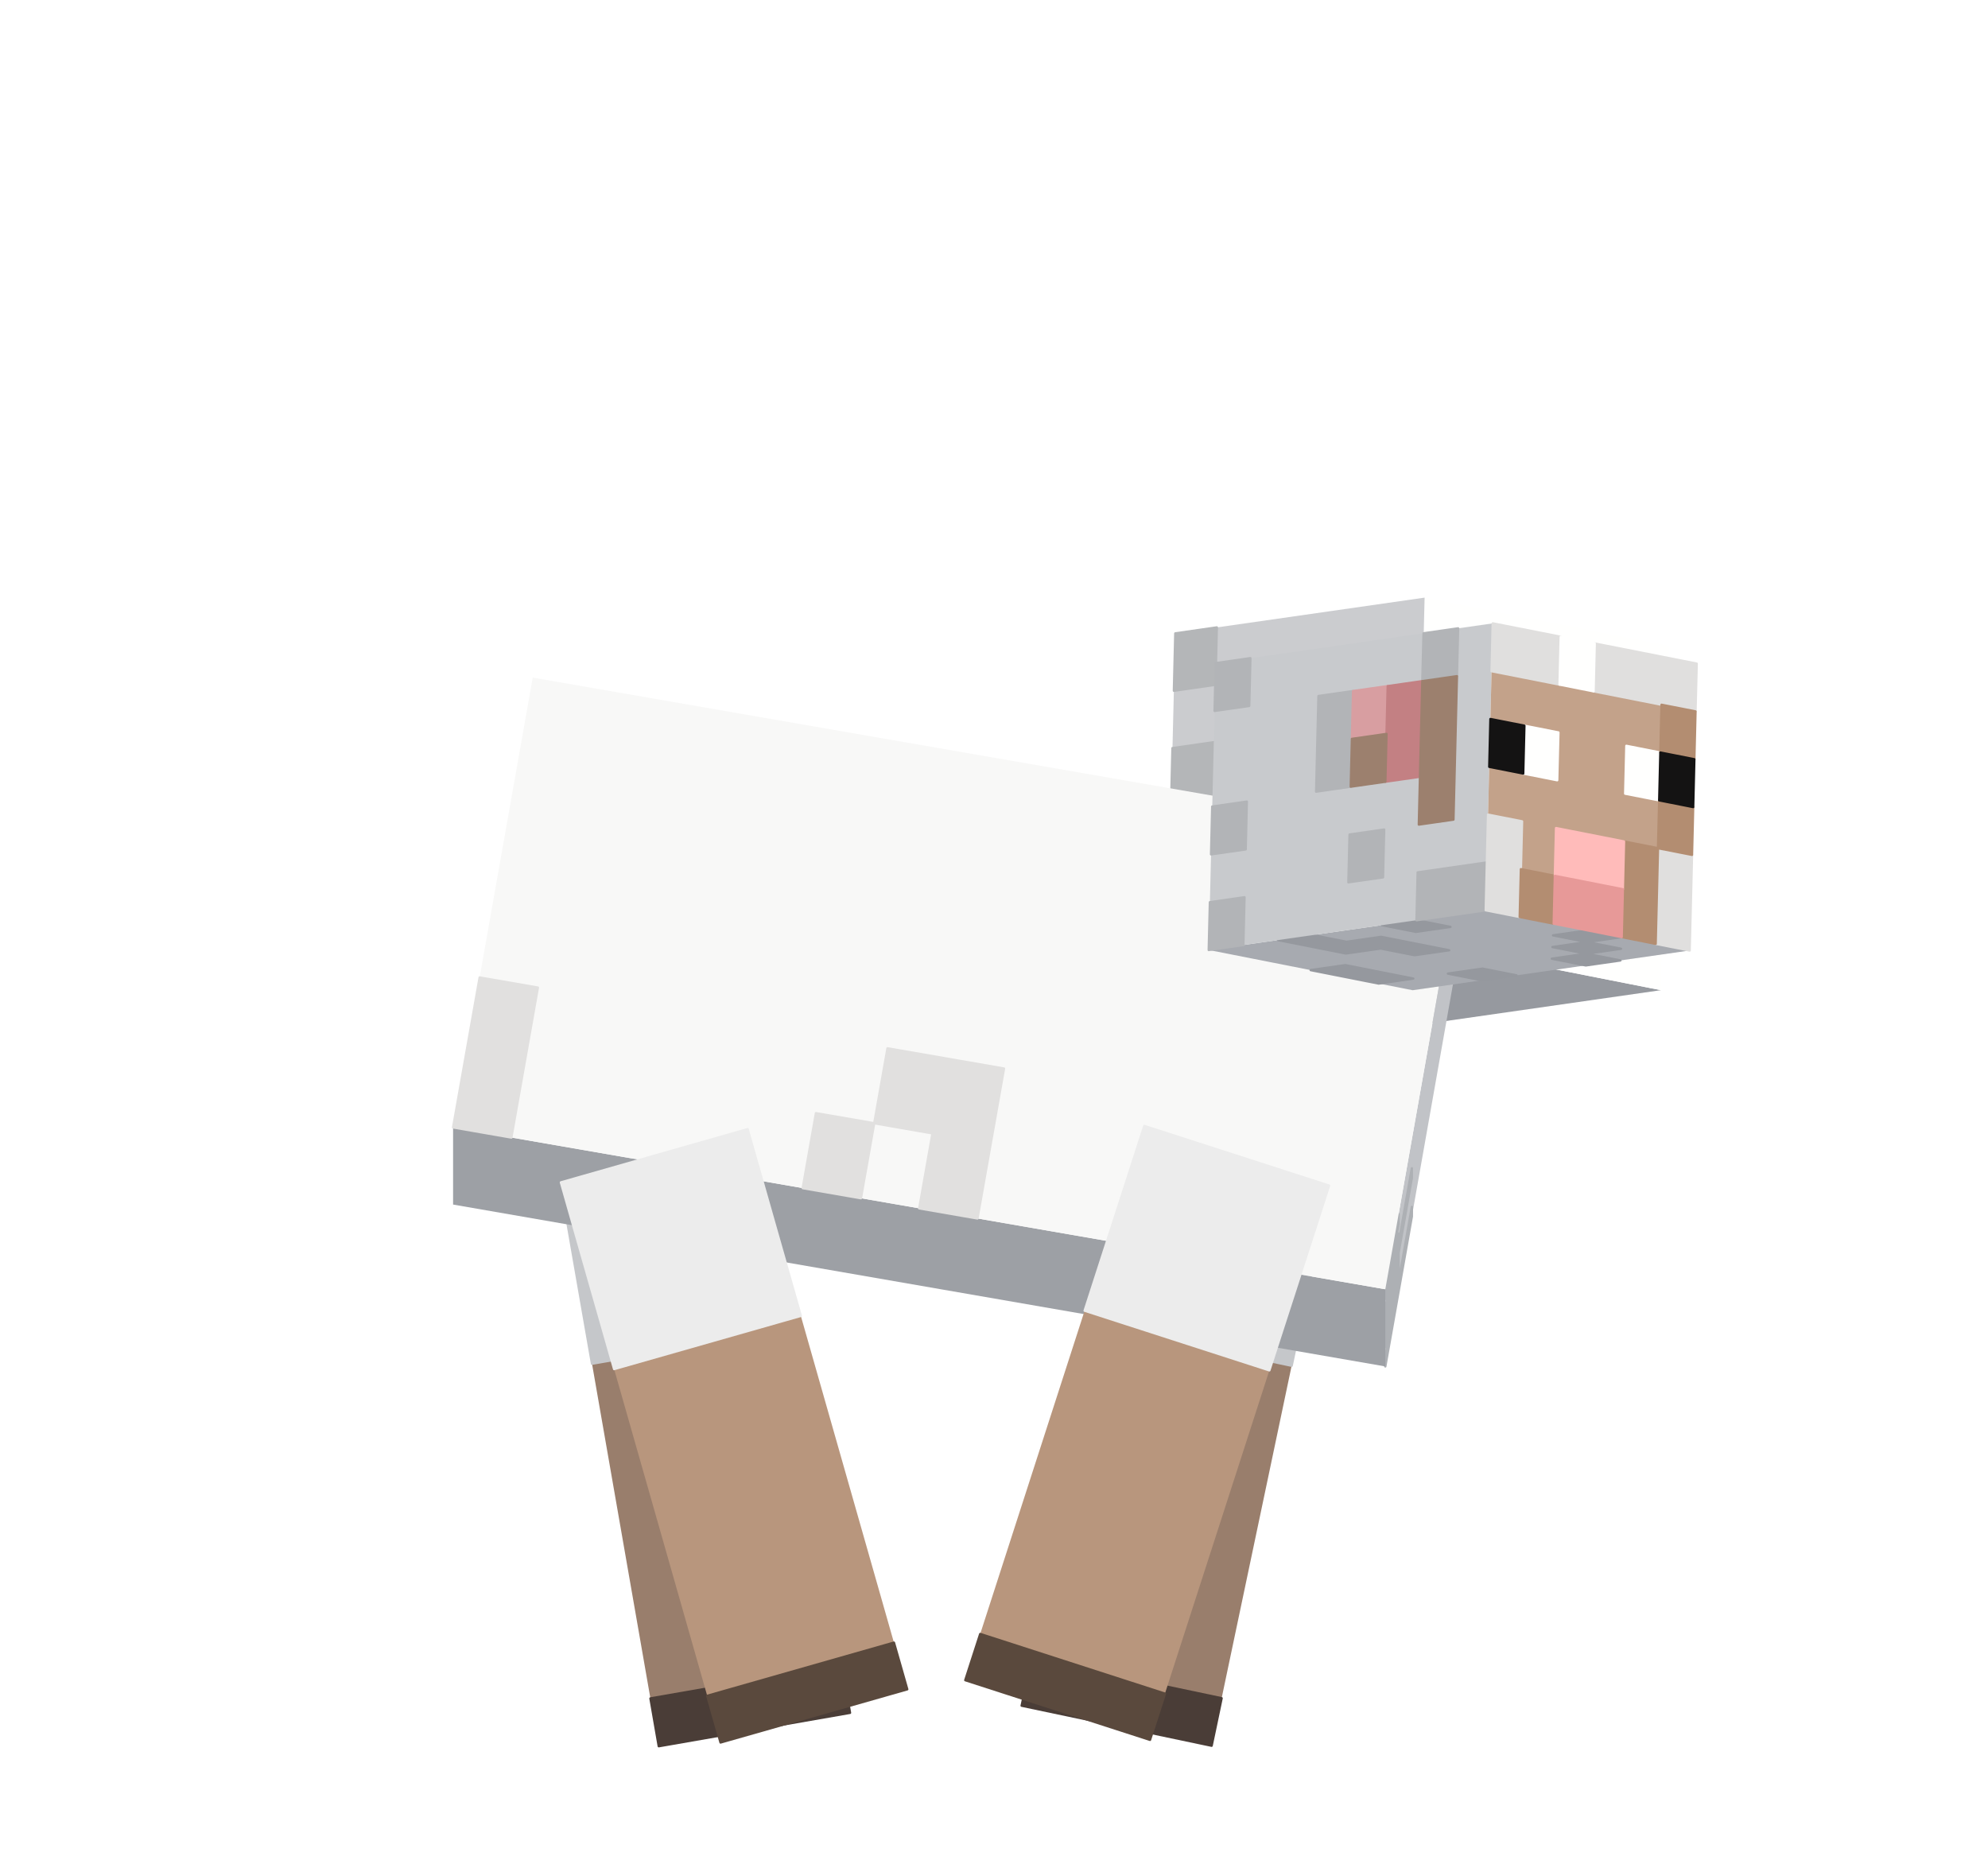
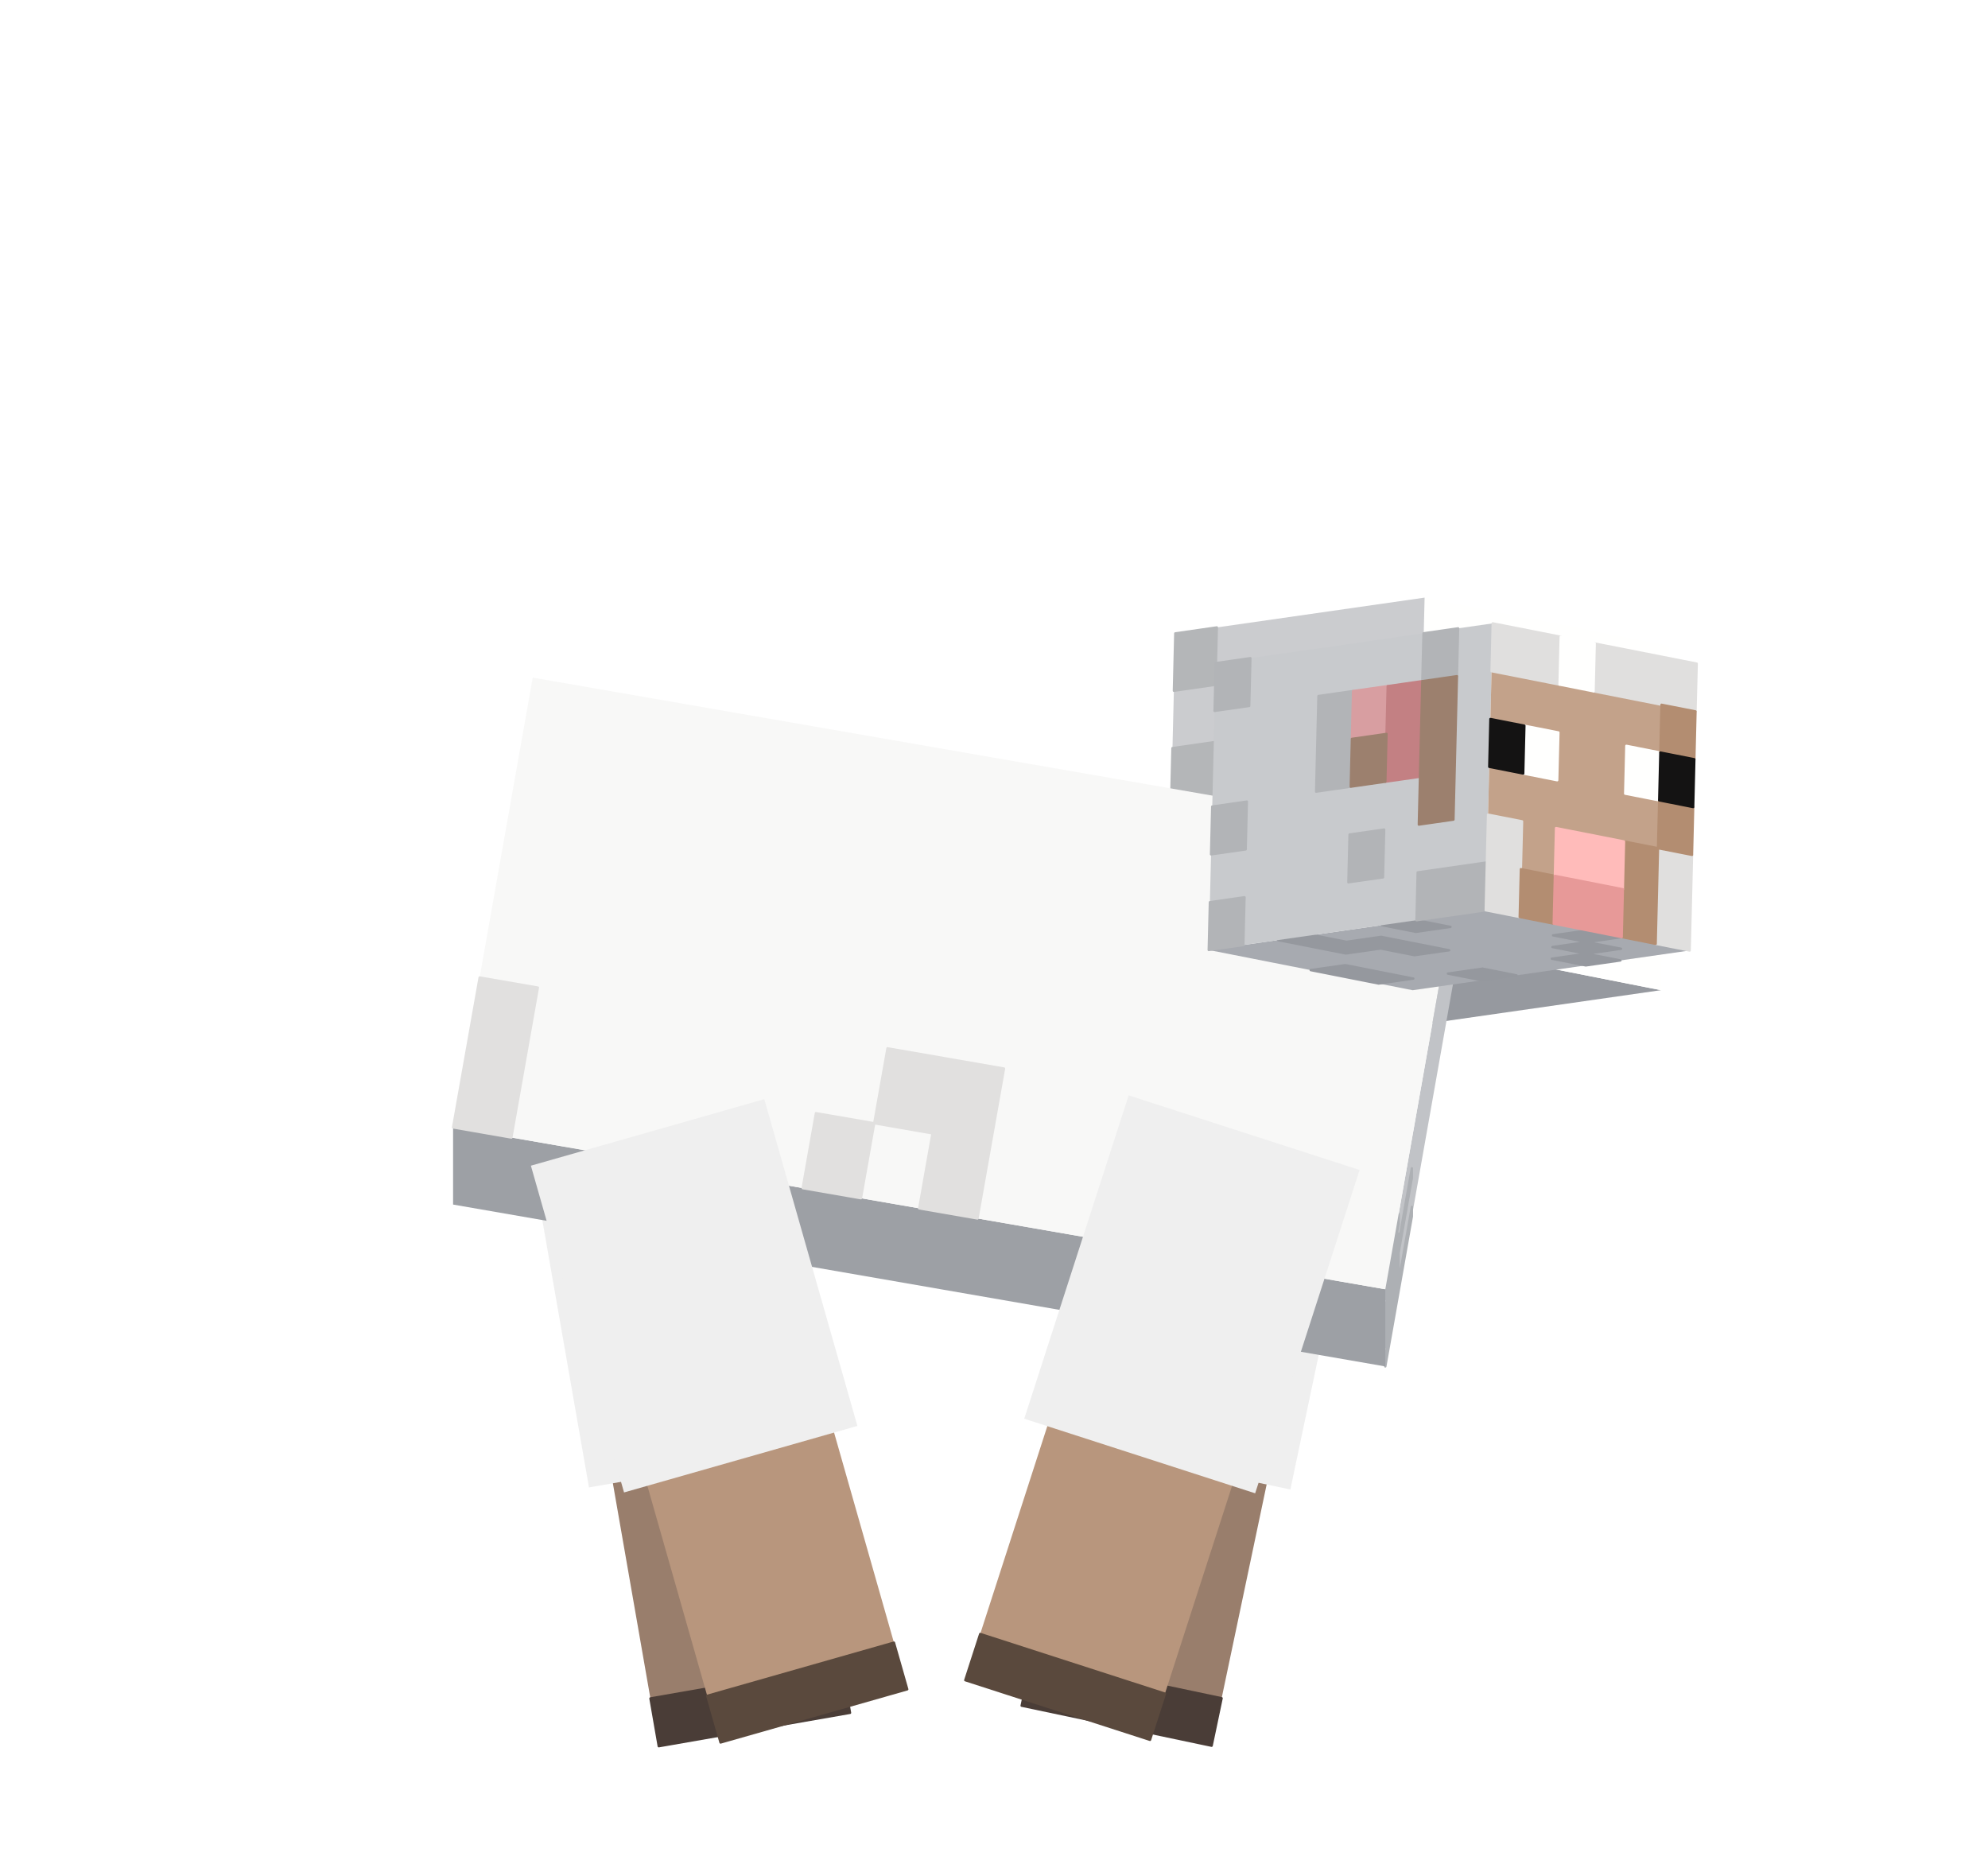
<svg xmlns="http://www.w3.org/2000/svg" viewBox="0 0 512 480" width="512" height="480" role="img" aria-labelledby="hurt-3-title">
  <g id="sheep">
    <g id="leg-hind-left" aria-label="Hind left leg">
      <g class="face" data-face="nx">
        <path fill="#997e6c" d="M143.87 301.95L193.13 293.36L218.92 441.12L169.66 449.72Z" />
        <path fill="#c5c7ca" stroke="#c5c7ca" stroke-width=".6" stroke-linejoin="round" d="M143.87 301.95L193.13 293.36L195.28 305.67L146.02 314.27ZM146.02 314.27L195.28 305.67L197.43 317.98L148.17 326.58ZM148.17 326.58L197.43 317.98L199.58 330.3L150.32 338.9ZM150.32 338.9L199.58 330.3L201.73 342.61L152.47 351.21Z" />
        <path fill="#4a3d37" stroke="#4a3d37" stroke-width=".6" stroke-linejoin="round" d="M167.52 437.41L216.77 428.81L218.92 441.12L169.66 449.72Z" />
      </g>
    </g>
+     <g id="wool-hind-left" aria-label="Wool hind left">
+       <g class="face" data-face="nx">
+         <path fill="#efefef" d="M136.64 296.87L198.21 286.13L213.26 372.32L151.69 383.07Z" />
+       </g>
+     </g>
    <g id="leg-front-left" aria-label="Front left leg">
      <g class="face" data-face="nx">
        <path fill="#997e6c" d="M294.04 292.5L342.96 302.81L312.05 449.59L263.12 439.28Z" />
        <path fill="#c5c7ca" stroke="#c5c7ca" stroke-width=".6" stroke-linejoin="round" d="M294.04 292.5L342.96 302.81L340.39 315.04L291.46 304.73ZM291.46 304.73L340.39 315.04L337.81 327.27L288.88 316.97ZM288.88 316.97L337.81 327.27L335.23 339.5L286.31 329.2ZM286.31 329.2L335.23 339.5L332.66 351.73L283.73 341.43Z" />
        <path fill="#4a3d37" stroke="#4a3d37" stroke-width=".6" stroke-linejoin="round" d="M265.7 427.05L314.62 437.36L312.05 449.59L263.12 439.28Z" />
+       </g>
+     </g>
+     <g id="wool-front-left" aria-label="Wool front left">
+       <g class="face" data-face="nx">
+         <path fill="#efefef" d="M289.21 285.1L350.37 297.98L332.33 383.6L271.18 370.72Z" />
      </g>
    </g>
    <g id="wool-head" aria-label="Wool head">
      <g class="face" data-face="bottom">
        <path fill="#96999f" d="M364.72 242.57L427.75 255.01L363.54 264.22L300.51 251.78Z" />
      </g>
      <g class="face" data-face="front">
        <path fill="#fffffe" d="M366.9 153.91L429.92 166.35L427.75 255.01L364.72 242.57Z" />
      </g>
      <g class="face" data-face="nx">
        <path fill="#cbcccf" d="M302.69 163.12L366.9 153.91L364.72 242.57L300.51 251.78Z" />
        <path fill="#b4b6b8" stroke="#b4b6b8" stroke-width=".6" stroke-linejoin="round" d="M302.69 163.12L313.39 161.58L313.03 176.36L302.33 177.9ZM301.96 192.67L312.66 191.14L312.3 205.91L301.6 207.45ZM301.6 207.45L312.3 205.91L311.94 220.69L301.24 222.22ZM301.24 222.22L311.94 220.69L311.58 235.47L300.88 237ZM300.88 237L343.68 230.86L343.32 245.64L300.51 251.78Z" />
      </g>
    </g>
    <g id="body" aria-label="Body">
      <g class="face" data-face="top">
        <path fill="#967e70" d="M351.96 236.82L351.96 250.64L339.01 323.8L339.01 309.98Z" />
        <path fill="#c1c1c5" stroke="#c1c1c5" stroke-width=".6" stroke-linejoin="round" d="M351.96 236.82L351.96 238.55L349.81 250.74L349.81 249.01ZM351.96 245.45L351.96 247.18L349.81 259.38L349.81 257.65ZM349.81 255.92L349.81 257.65L347.65 269.84L347.65 268.12ZM347.65 264.66L347.65 266.39L345.49 278.58L345.49 276.85ZM347.65 268.12L347.65 269.84L345.49 282.04L345.49 280.31ZM347.65 271.57L347.65 275.03L345.49 287.22L345.49 283.76ZM345.49 276.85L345.49 278.58L343.33 290.78L343.33 289.05ZM343.33 285.59L343.33 287.32L341.17 299.52L341.17 297.79ZM343.33 289.05L343.33 290.78L341.17 302.97L341.17 301.24ZM343.33 295.96L343.33 297.69L341.17 309.88L341.17 308.15ZM341.17 297.79L341.17 299.52L339.01 311.71L339.01 309.98ZM341.17 304.7L341.17 306.43L339.01 318.62L339.01 316.89Z" />
      </g>
      <g class="face" data-face="front">
        <path fill="#877368" d="M339.01 309.98L339.01 323.8L142.02 289.6L142.02 275.78Z" />
        <path fill="#a6a9ae" stroke="#a6a9ae" stroke-width=".6" stroke-linejoin="round" d="M339.01 309.98L339.01 311.71L326.7 309.57L326.7 307.84ZM326.7 319.94L326.7 321.66L314.39 319.53L314.39 317.8ZM302.08 303.57L302.08 307.02L289.76 304.89L289.76 301.43ZM302.08 310.48L302.08 312.21L289.76 310.07L289.76 308.34ZM289.76 310.07L289.76 313.52L277.45 311.39L277.45 307.93ZM277.45 302.75L277.45 304.48L265.14 302.34L265.14 300.61ZM277.45 311.39L277.45 313.11L265.14 310.98L265.14 309.25ZM265.14 302.34L265.14 304.07L252.83 301.93L252.83 300.2ZM252.83 298.47L252.83 301.93L240.52 299.79L240.52 296.34ZM240.52 298.06L240.52 299.79L228.2 297.65L228.2 295.92ZM240.52 301.52L240.52 303.24L228.2 301.11L228.2 299.38ZM240.52 304.97L240.52 306.7L228.2 304.56L228.2 302.83ZM228.2 299.38L228.2 301.11L215.89 298.97L215.89 297.24ZM215.89 288.6L215.89 292.06L203.58 289.92L203.58 286.47ZM215.89 295.51L215.89 297.24L203.58 295.1L203.58 293.38ZM203.58 286.47L203.58 291.65L191.27 289.51L191.27 284.33ZM203.58 295.1L203.58 296.83L191.27 294.69L191.27 292.97ZM203.58 298.56L203.58 300.29L191.27 298.15L191.27 296.42ZM191.27 287.78L191.27 289.51L178.95 287.37L178.95 285.65ZM191.27 291.24L191.27 294.69L178.95 292.56L178.95 289.1ZM178.95 283.92L178.95 287.37L166.64 285.24L166.64 281.78ZM178.95 294.28L178.95 296.01L166.64 293.87L166.64 292.15ZM166.64 285.24L166.64 286.96L154.33 284.83L154.33 283.1ZM154.33 281.37L154.33 284.83L142.02 282.69L142.02 279.23Z" />
      </g>
      <g class="face" data-face="nx">
        <path fill="#bb9a81" d="M351.96 236.82L339.01 309.98L142.02 275.78L154.97 202.61Z" />
        <path fill="#ededeb" stroke="#ededeb" stroke-width=".6" stroke-linejoin="round" d="M349.81 249.01L347.65 261.21L335.33 259.07L337.49 246.87ZM343.33 285.59L339.01 309.98L326.7 307.84L331.02 283.46ZM335.33 259.07L331.02 283.46L318.71 281.32L323.02 256.93ZM327.34 232.54L325.18 244.74L312.87 242.6L315.03 230.4ZM323.02 256.93L318.71 281.32L306.39 279.18L310.71 254.79ZM310.71 254.79L308.55 266.99L296.24 264.85L298.4 252.65ZM306.39 279.18L304.23 291.37L291.92 289.24L294.08 277.04ZM302.71 228.27L300.56 240.46L288.24 238.32L290.4 226.13ZM291.92 289.24L289.76 301.43L277.45 299.29L279.61 287.1ZM281.77 274.91L279.61 287.1L267.3 284.96L269.46 272.77ZM278.09 223.99L275.93 236.19L263.62 234.05L265.78 221.85ZM263.62 234.05L257.14 270.63L244.83 268.49L251.31 231.91ZM251.31 231.91L246.99 256.3L234.68 254.16L239 229.77ZM244.83 268.49L242.67 280.69L230.36 278.55L232.52 266.35ZM239 229.77L236.84 241.97L224.52 239.83L226.68 227.63ZM234.68 254.16L232.52 266.35L220.21 264.22L222.37 252.02ZM230.36 278.55L228.2 290.74L215.89 288.6L218.05 276.41ZM224.52 239.83L222.37 252.02L210.05 249.88L212.21 237.69ZM220.21 264.22L215.89 288.6L203.58 286.47L207.9 262.08ZM199.9 235.55L197.74 247.75L185.43 245.61L187.59 233.42ZM195.58 259.94L193.42 272.14L181.11 270L183.27 257.8ZM168.8 267.86L166.64 280.05L154.33 277.92L156.49 265.72ZM167.28 204.75L165.12 216.95L152.81 214.81L154.97 202.61Z" />
      </g>
    </g>
    <g id="wool-body" aria-label="Wool body">
      <g class="face" data-face="top">
        <path fill="#c1c3c7" d="M377.29 216.2L377.29 236.06L356.78 351.91L356.78 332.04Z" />
        <path fill="#adb0b4" stroke="#adb0b4" stroke-width=".6" stroke-linejoin="round" d="M363.62 300.87L363.62 303.36L360.2 322.67L360.2 320.18ZM363.62 310.81L363.62 313.29L360.2 332.6L360.2 330.12ZM360.2 312.73L360.2 315.22L356.78 334.52L356.78 332.04ZM360.2 317.7L360.2 327.63L356.78 346.94L356.78 337.01ZM360.2 330.12L360.2 332.6L356.78 351.91L356.78 349.42Z" />
      </g>
      <g class="face" data-face="front">
        <path fill="#9da0a5" d="M356.78 332.04L356.78 351.91L116.69 310.22L116.69 290.35Z" />
        <path fill="#aeb1b7" stroke="#aeb1b7" stroke-width=".6" stroke-linejoin="round" d="M326.77 326.83L326.77 329.31L311.77 326.71L311.77 324.22ZM311.77 324.22L311.77 326.71L296.76 324.1L296.76 321.62Z" />
      </g>
      <g class="face" data-face="nx">
        <path fill="#f8f8f7" d="M377.29 216.2L356.78 332.04L116.69 290.35L137.2 174.51Z" />
        <path fill="#e1e0df" stroke="#e1e0df" stroke-width=".6" stroke-linejoin="round" d="M258.58 275.19L251.74 313.8L236.74 311.2L243.57 272.58ZM243.57 272.58L240.16 291.89L225.15 289.28L228.57 269.98ZM225.15 289.28L221.73 308.59L206.73 305.99L210.14 286.68ZM138.53 254.34L131.7 292.96L116.69 290.35L123.53 251.74Z" />
      </g>
    </g>
    <g id="head" aria-label="Head">
      <g class="face" data-face="bottom">
        <path fill="#a7aab0" d="M382.64 234.43L435.16 244.79L363.82 255.02L311.3 244.66Z" />
        <path fill="#95989e" stroke="#95989e" stroke-width=".6" stroke-linejoin="round" d="M408.9 239.61L417.66 241.34L408.74 242.62L399.98 240.89ZM408.74 242.62L417.49 244.34L408.58 245.62L399.82 243.9ZM364.81 236.99L373.56 238.71L364.64 239.99L355.89 238.26ZM408.58 245.62L417.33 247.35L408.41 248.63L399.66 246.9ZM355.72 241.27L373.23 244.73L364.31 246L346.81 242.55ZM338.05 240.82L355.56 244.28L346.64 245.56L329.13 242.1ZM381.82 249.46L390.58 251.19L381.66 252.47L372.9 250.74ZM346.48 248.56L363.99 252.02L355.07 253.3L337.56 249.84Z" />
      </g>
      <g class="face" data-face="nx">
        <path fill="#c8cacd" d="M313.11 170.78L384.45 160.54L382.64 234.43L311.3 244.66Z" />
        <path fill="#b2b4b7" stroke="#b2b4b7" stroke-width=".6" stroke-linejoin="round" d="M313.11 170.78L322.03 169.5L321.73 181.81L312.81 183.09ZM366.62 163.1L375.53 161.82L375.23 174.14L366.31 175.42ZM339.56 179.25L348.48 177.97L348.18 190.29L339.26 191.57ZM339.26 191.57L348.18 190.29L347.88 202.6L338.96 203.88ZM312.2 207.72L321.12 206.44L320.82 218.75L311.9 220.03ZM347.57 214.92L356.49 213.64L356.19 225.95L347.27 227.23ZM311.6 232.35L320.52 231.07L320.22 243.38L311.3 244.66ZM365.11 224.67L382.94 222.11L382.64 234.43L364.81 236.99Z" />
        <path fill="#d89ea1" stroke="#d89ea1" stroke-width=".6" stroke-linejoin="round" d="M348.48 177.97L357.4 176.7L357.09 189.01L348.18 190.29Z" />
        <path fill="#c38083" stroke="#c38083" stroke-width=".6" stroke-linejoin="round" d="M357.4 176.7L366.31 175.42L366.01 187.73L357.09 189.01ZM357.09 189.01L366.01 187.73L365.71 200.04L356.79 201.32Z" />
        <path fill="#9c806e" stroke="#9c806e" stroke-width=".6" stroke-linejoin="round" d="M366.31 175.42L375.23 174.14L374.93 186.45L366.01 187.73ZM348.18 190.29L357.09 189.01L356.79 201.32L347.88 202.6ZM366.01 187.73L374.93 186.45L374.63 198.77L365.71 200.04ZM365.71 200.04L374.63 198.77L374.33 211.08L365.41 212.36Z" />
      </g>
      <g class="face" data-face="front">
        <path fill="#c3a28a" d="M384.45 160.54L436.98 170.91L435.16 244.79L382.64 234.43Z" />
        <path fill="#e0dfde" stroke="#e0dfde" stroke-width=".6" stroke-linejoin="round" d="M384.45 160.54L401.96 164L401.66 176.31L384.15 172.86ZM410.71 165.73L436.98 170.91L436.67 183.22L410.41 178.04ZM383.24 209.8L392 211.53L391.7 223.84L382.94 222.11ZM427.01 218.44L435.77 220.16L435.47 232.48L426.71 230.75ZM382.94 222.11L391.7 223.84L391.39 236.16L382.64 234.43ZM426.71 230.75L435.47 232.48L435.16 244.79L426.41 243.07Z" />
        <path fill="#fffffe" stroke="#fffffe" stroke-width=".6" stroke-linejoin="round" d="M401.96 164L410.71 165.73L410.41 178.04L401.66 176.31ZM392.6 186.9L401.36 188.63L401.05 200.94L392.3 199.21ZM418.86 192.08L427.62 193.81L427.32 206.12L418.56 204.4Z" />
        <path fill="#b38d71" stroke="#b38d71" stroke-width=".6" stroke-linejoin="round" d="M427.92 181.5L436.67 183.22L436.37 195.54L427.62 193.81ZM427.32 206.12L436.07 207.85L435.77 220.16L427.01 218.44ZM418.26 216.71L427.01 218.44L426.71 230.75L417.96 229.02ZM391.7 223.84L400.45 225.57L400.15 237.88L391.39 236.16ZM417.96 229.02L426.71 230.75L426.41 243.07L417.66 241.34Z" />
        <path fill="#141313" stroke="#141313" stroke-width=".6" stroke-linejoin="round" d="M383.85 185.17L392.6 186.9L392.3 199.21L383.55 197.49ZM427.62 193.81L436.37 195.54L436.07 207.85L427.32 206.12Z" />
        <path fill="#ffbbba" stroke="#ffbbba" stroke-width=".6" stroke-linejoin="round" d="M400.75 213.26L418.26 216.71L417.96 229.02L400.45 225.57Z" />
        <path fill="#e79998" stroke="#e79998" stroke-width=".6" stroke-linejoin="round" d="M400.45 225.57L417.96 229.02L417.66 241.34L400.15 237.88Z" />
      </g>
    </g>
    <g id="leg-hind-right" aria-label="Hind right leg">
      <g class="face" data-face="nx">
        <path fill="#b8967d" d="M144.46 304.51L192.54 290.8L233.66 435.06L185.57 448.76Z" />
        <path fill="#ececec" stroke="#ececec" stroke-width=".6" stroke-linejoin="round" d="M144.46 304.51L192.54 290.8L195.97 302.82L147.88 316.53ZM147.88 316.53L195.97 302.82L199.39 314.85L151.31 328.55ZM151.31 328.55L199.39 314.85L202.82 326.87L154.74 340.57ZM154.74 340.57L202.82 326.87L206.25 338.89L158.16 352.59Z" />
        <path fill="#5a493d" stroke="#5a493d" stroke-width=".6" stroke-linejoin="round" d="M182.15 436.74L230.23 423.04L233.66 435.06L185.57 448.76Z" />
      </g>
    </g>
+     <g id="wool-hind-right" aria-label="Wool hind right">
+       <g class="face" data-face="nx">
+         <path fill="#efefef" d="M136.73 300.21L196.84 283.08L220.82 367.23L160.72 384.36Z" />
+       </g>
+     </g>
    <g id="leg-front-right" aria-label="Front right leg">
      <g class="face" data-face="nx">
        <path fill="#b8967d" d="M294.71 289.97L342.29 305.34L296.18 448.08L248.6 432.71Z" />
        <path fill="#ececec" stroke="#ececec" stroke-width=".6" stroke-linejoin="round" d="M294.71 289.97L342.29 305.34L338.45 317.24L290.87 301.87ZM290.87 301.87L338.45 317.24L334.61 329.13L287.03 313.76ZM287.03 313.76L334.61 329.13L330.76 341.02L283.18 325.66ZM283.18 325.66L330.76 341.02L326.92 352.92L279.34 337.55Z" />
        <path fill="#5a493d" stroke="#5a493d" stroke-width=".6" stroke-linejoin="round" d="M252.45 420.81L300.03 436.18L296.18 448.08L248.6 432.71Z" />
      </g>
    </g>
+     <g id="wool-front-right" aria-label="Wool front right">
+       <g class="face" data-face="nx">
+         <path fill="#efefef" d="M290.68 282.1L350.16 301.31L323.26 384.58L263.79 365.37Z" />
+       </g>
+     </g>
  </g>
</svg>
